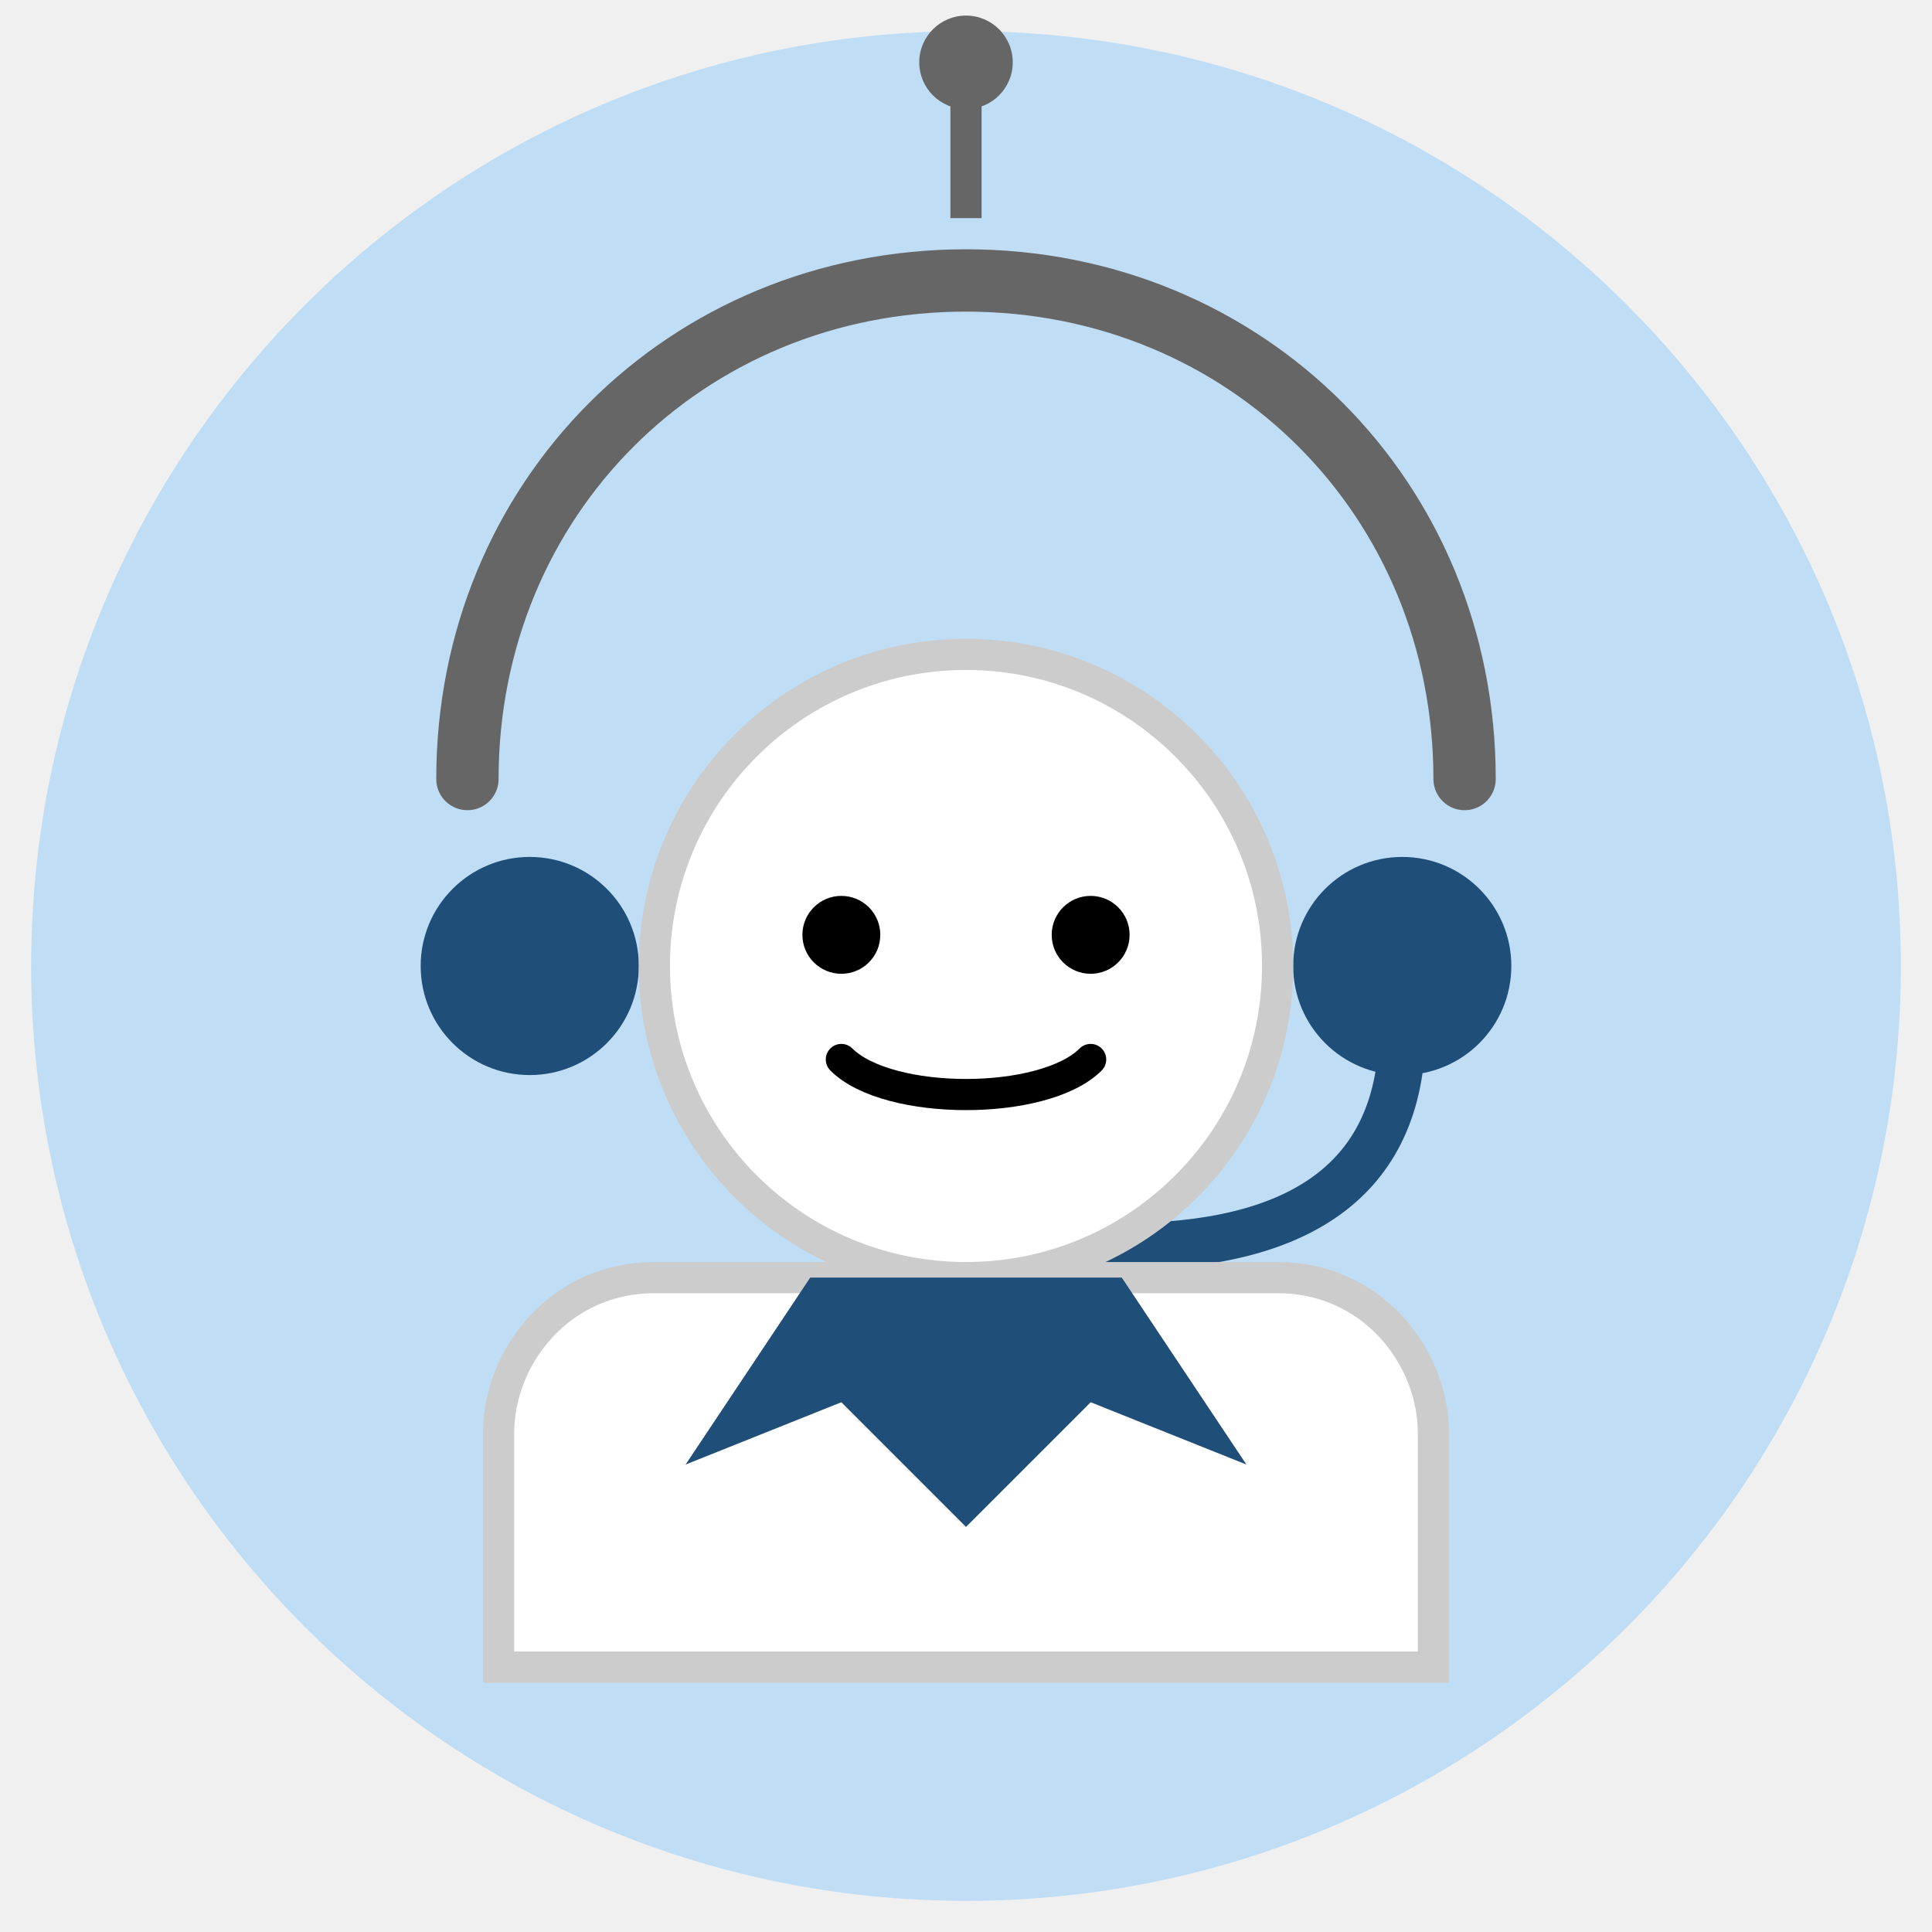
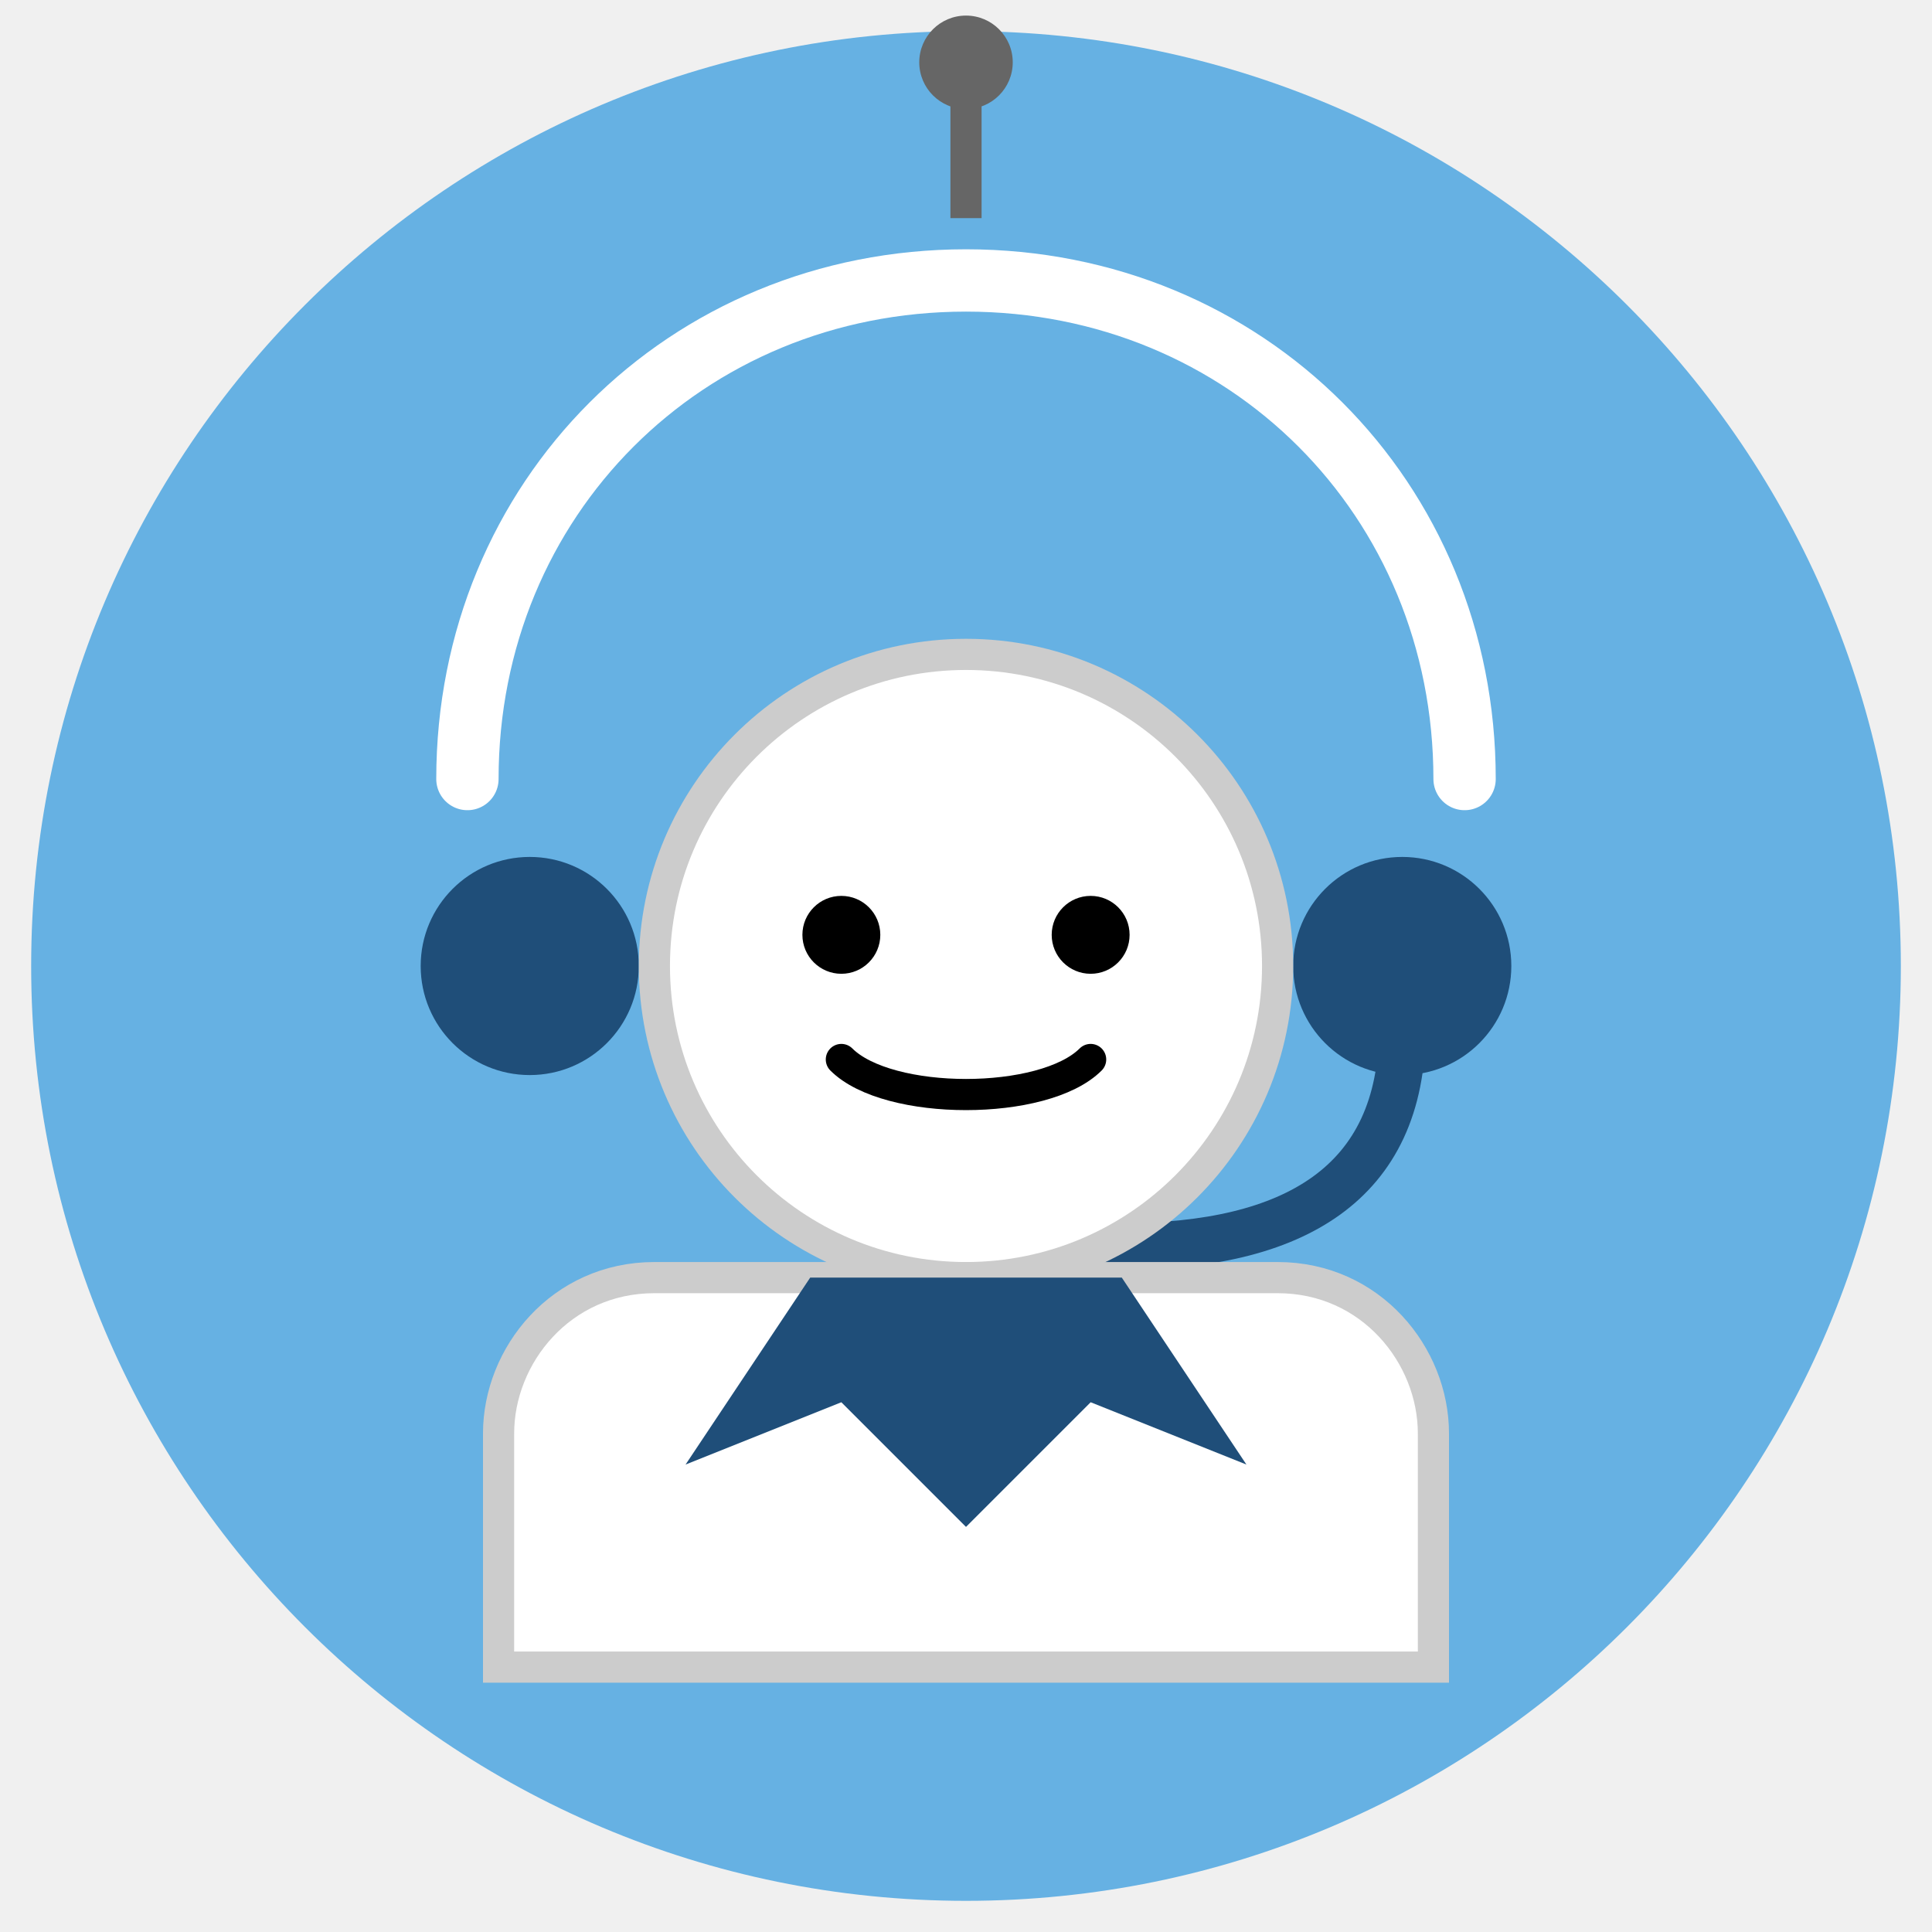
<svg xmlns="http://www.w3.org/2000/svg" width="400" height="400" viewBox="0 0 124 124" fill="none">
-   <circle cx="62" cy="62" r="60" fill="#BFDDF5" />
-   <path d="M30 50c0-18 14-32 32-32s32 14 32 32" stroke="#666" stroke-width="4" fill="none" stroke-linecap="round" />
+   <circle cx="62" cy="62" r="60" fill="#66B1E3" />
+   <path d="M30 50c0-18 14-32 32-32s32 14 32 32" stroke="#fff" stroke-width="4" fill="none" stroke-linecap="round" />
  <line x1="62" y1="14" x2="62" y2="6" stroke="#666" stroke-width="2" />
  <circle cx="62" cy="4" r="3" fill="#666" />
  <circle cx="34" cy="62" r="7" fill="#1F4E79" />
  <circle cx="90" cy="62" r="7" fill="#1F4E79" />
  <path d="M90 66c0 10-7 14-18 14" stroke="#1F4E79" stroke-width="3" fill="none" stroke-linecap="round" />
  <circle cx="62" cy="62" r="20" fill="white" stroke="#ccc" stroke-width="2" />
  <circle cx="54" cy="60" r="2.5" fill="black" />
  <circle cx="70" cy="60" r="2.5" fill="black" />
  <path d="M54 68c3 3 13 3 16 0" stroke="black" stroke-width="2" fill="none" stroke-linecap="round" />
  <path d="M42 82h40c6 0 10 5 10 10v15H32V92c0-5 4-10 10-10z" fill="white" stroke="#ccc" stroke-width="2" />
  <path d="M52 82l-8 12 10-4 8 8 8-8 10 4-8-12h-20z" fill="#1F4E79" />
</svg>
